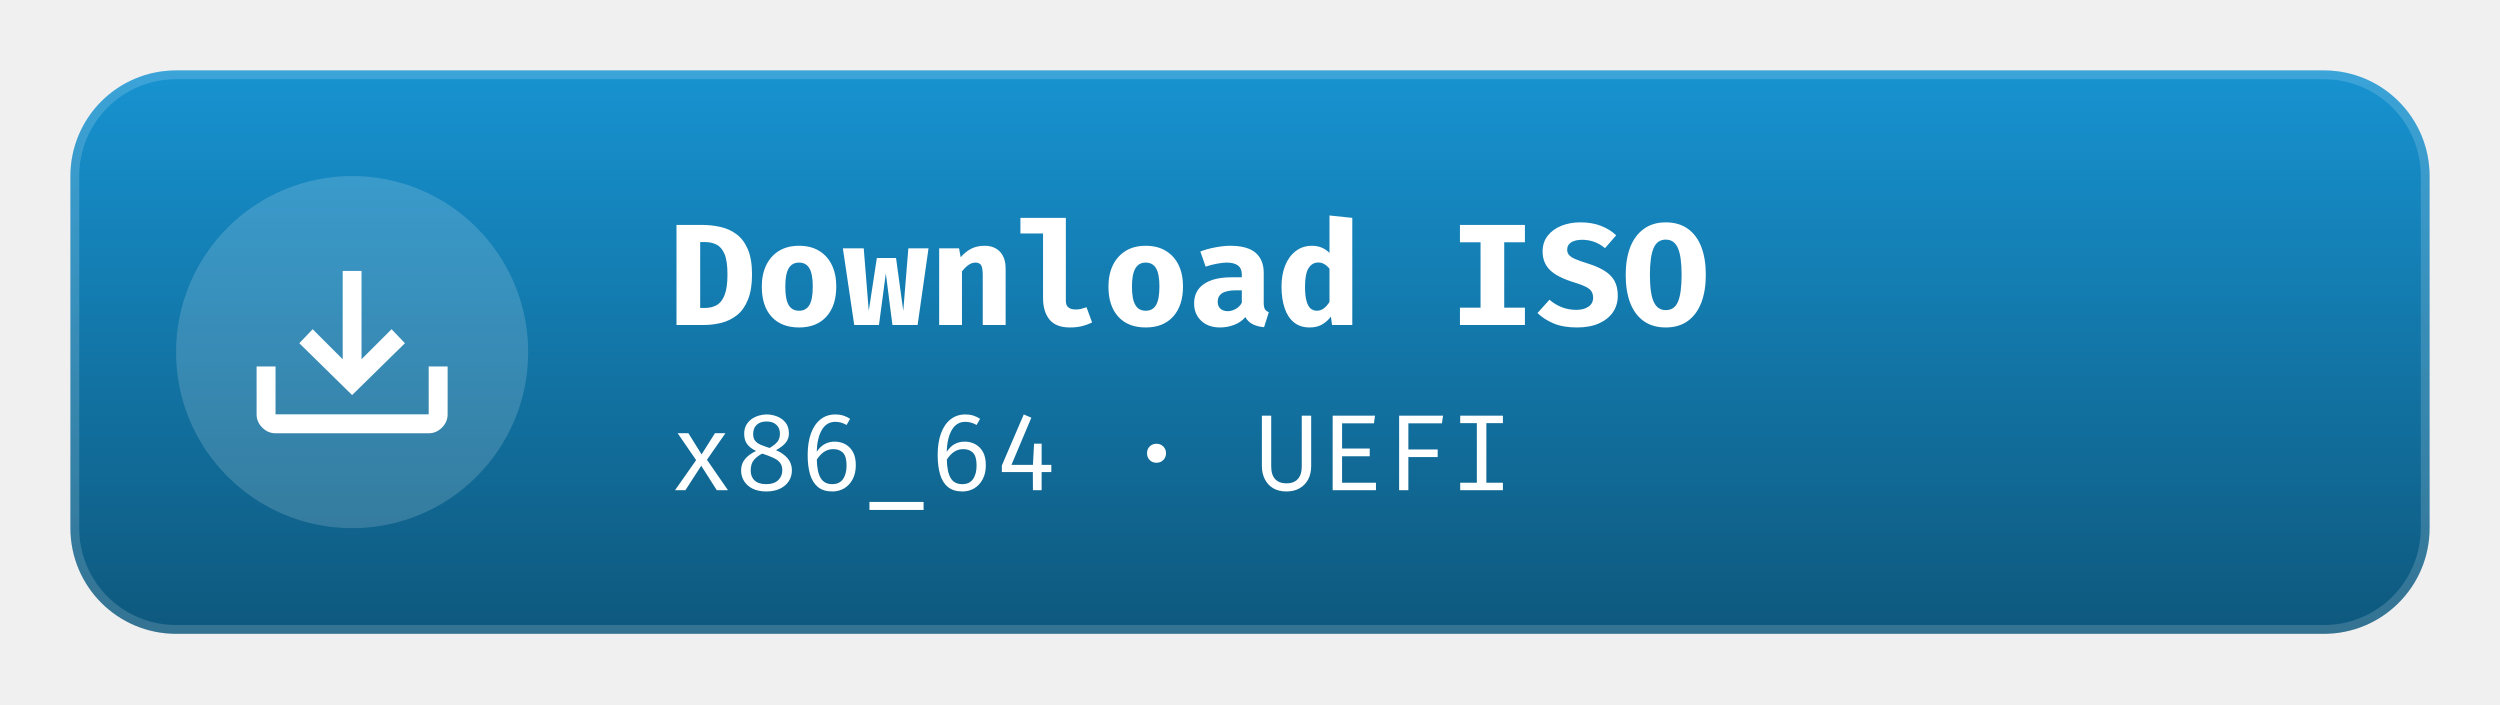
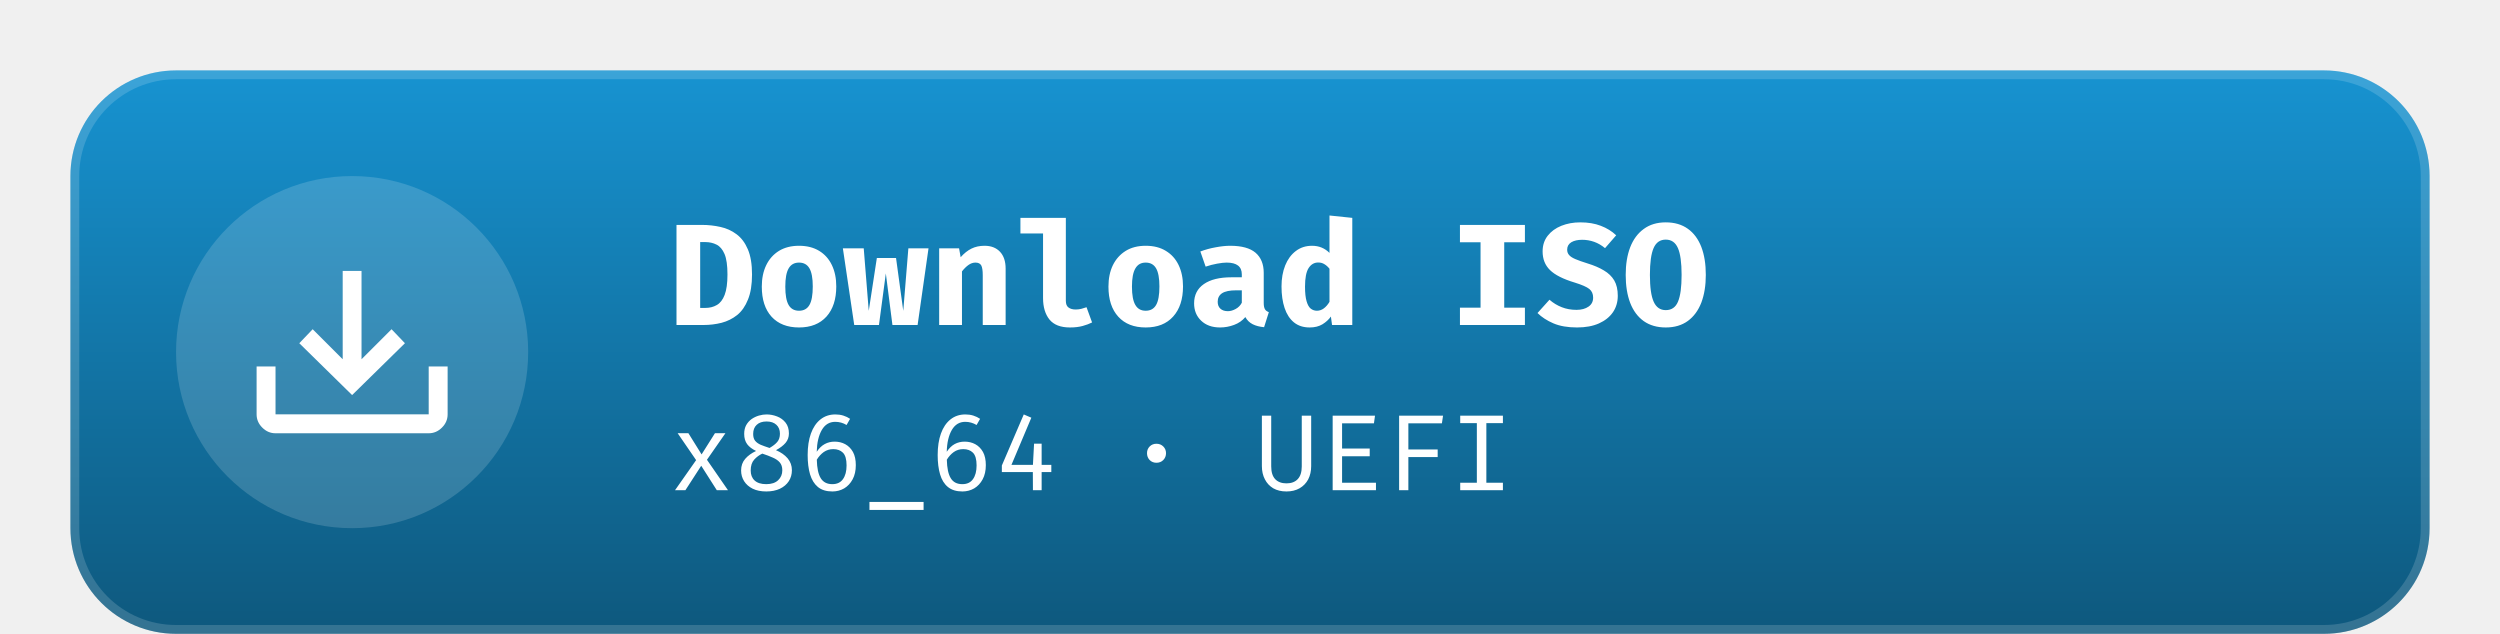
- <svg xmlns="http://www.w3.org/2000/svg" width="284" height="80" viewBox="0 0 284 80">
+ <svg xmlns="http://www.w3.org/2000/svg" width="284" height="72" viewBox="0 0 284 72">
  <g transform="translate(8 8)">
    <defs>
      <linearGradient id="fill" x1="0" y1="0" x2="0" y2="1">
        <stop offset="0" stop-color="#1793d1" />
        <stop offset="1" stop-color="#0e587d" />
      </linearGradient>
    </defs>
    <rect width="268" height="64" rx="12" fill="url(#fill)" />
    <rect x=".5" y=".5" width="267" height="63" rx="11.5" fill="none" stroke="#fff" stroke-opacity=".16" />
    <circle cx="32" cy="32" r="20" fill="#fff" fill-opacity=".16" />
    <path fill="#fff" d="M21.15 33.63H23.3V39.07H40.7V33.63H42.85V39.07Q42.85 39.94 42.2 40.58Q41.56 41.22 40.7 41.22H23.3Q22.44 41.22 21.8 40.58Q21.15 39.94 21.15 39.07ZM32 36.88 38 30.99 36.48 29.4 33.07 32.81V22.78H30.93V32.81L27.52 29.4L26 30.99Z" />
    <path fill="#fff" d="M77.43 23.18Q77.43 24.91 76.97 26.03Q76.52 27.16 75.74 27.79Q74.96 28.41 73.97 28.67Q72.98 28.92 71.92 28.92H68.85V17.55H71.73Q72.82 17.55 73.84 17.78Q74.86 18 75.67 18.61Q76.48 19.21 76.95 20.31Q77.43 21.42 77.43 23.18ZM74.64 23.18Q74.64 21.65 74.31 20.86Q73.97 20.07 73.4 19.79Q72.83 19.5 72.12 19.5H71.54V26.98H72.12Q72.87 26.98 73.43 26.65Q74 26.33 74.32 25.5Q74.64 24.67 74.64 23.18ZM82.77 19.92Q84.11 19.92 85.06 20.5Q86 21.07 86.5 22.11Q87 23.15 87 24.54Q87 26.72 85.89 27.96Q84.77 29.2 82.77 29.2Q80.77 29.2 79.65 27.98Q78.54 26.76 78.54 24.56Q78.54 23.17 79.04 22.13Q79.54 21.09 80.49 20.5Q81.44 19.92 82.77 19.92ZM82.77 21.83Q81.97 21.83 81.59 22.49Q81.21 23.14 81.21 24.56Q81.21 26 81.59 26.65Q81.97 27.3 82.77 27.3Q83.57 27.3 83.95 26.65Q84.33 26 84.33 24.54Q84.33 23.13 83.95 22.48Q83.57 21.83 82.77 21.83ZM96.24 28.92H93.38L92.63 23.06L91.85 28.92H89.04L87.75 20.21H90.12L90.69 27.31L91.61 21.31H93.79L94.61 27.31L95.19 20.21H97.48ZM98.69 28.92V20.21H100.95L101.13 21.22Q101.71 20.56 102.36 20.24Q103.01 19.92 103.84 19.92Q104.96 19.92 105.6 20.6Q106.24 21.28 106.24 22.52V28.92H103.64V23.27Q103.64 22.47 103.47 22.15Q103.29 21.83 102.81 21.83Q102.4 21.83 102.02 22.1Q101.65 22.36 101.28 22.83V28.92ZM113.08 16.75V26.18Q113.08 26.71 113.38 26.93Q113.68 27.16 114.2 27.16Q114.54 27.16 114.85 27.08Q115.16 27 115.43 26.9L116.06 28.63Q115.61 28.86 114.99 29.03Q114.37 29.2 113.54 29.2Q111.96 29.2 111.22 28.3Q110.49 27.39 110.49 25.86V18.52H107.92V16.75ZM122.15 19.92Q123.5 19.92 124.44 20.5Q125.39 21.07 125.89 22.11Q126.39 23.15 126.39 24.54Q126.39 26.72 125.27 27.96Q124.16 29.2 122.15 29.2Q120.15 29.2 119.04 27.98Q117.92 26.76 117.92 24.56Q117.92 23.17 118.42 22.13Q118.93 21.09 119.88 20.5Q120.82 19.92 122.15 19.92ZM122.15 21.83Q121.36 21.83 120.98 22.49Q120.59 23.14 120.59 24.56Q120.59 26 120.98 26.65Q121.36 27.3 122.15 27.3Q122.95 27.3 123.33 26.65Q123.71 26 123.71 24.54Q123.71 23.13 123.33 22.48Q122.95 21.83 122.15 21.83ZM135.56 26.41Q135.56 26.9 135.7 27.13Q135.83 27.35 136.14 27.46L135.6 29.17Q134.83 29.1 134.3 28.83Q133.77 28.56 133.47 28.02Q132.97 28.62 132.19 28.91Q131.41 29.2 130.6 29.2Q129.25 29.2 128.45 28.43Q127.65 27.67 127.65 26.46Q127.65 25.04 128.76 24.27Q129.87 23.5 131.89 23.5H133.07V23.17Q133.07 21.83 131.34 21.83Q130.93 21.83 130.27 21.95Q129.61 22.07 128.96 22.29L128.36 20.57Q129.2 20.25 130.12 20.09Q131.03 19.92 131.75 19.92Q133.7 19.92 134.63 20.71Q135.56 21.51 135.56 23ZM131.49 27.35Q131.91 27.35 132.37 27.1Q132.83 26.85 133.07 26.39V24.98H132.43Q131.34 24.98 130.83 25.31Q130.33 25.64 130.33 26.28Q130.33 26.78 130.63 27.06Q130.94 27.35 131.49 27.35ZM143.03 16.48 145.62 16.75V28.92H143.32L143.19 27.96Q142.83 28.47 142.23 28.84Q141.63 29.2 140.78 29.2Q139.7 29.2 138.99 28.62Q138.28 28.04 137.93 26.99Q137.58 25.94 137.58 24.54Q137.58 23.2 138 22.15Q138.42 21.11 139.2 20.52Q139.98 19.92 141.05 19.92Q142.22 19.92 143.03 20.73ZM141.75 21.82Q141.07 21.82 140.66 22.45Q140.25 23.09 140.25 24.56Q140.25 25.63 140.43 26.23Q140.6 26.82 140.9 27.06Q141.21 27.3 141.6 27.3Q142.03 27.3 142.39 27.03Q142.75 26.76 143.03 26.29V22.53Q142.76 22.19 142.45 22.01Q142.15 21.82 141.75 21.82ZM165.23 17.55V19.52H162.88V26.95H165.23V28.92H157.85V26.95H160.19V19.52H157.85V17.55ZM175.78 25.6Q175.78 26.66 175.23 27.47Q174.67 28.28 173.64 28.74Q172.61 29.2 171.15 29.2Q169.55 29.2 168.46 28.73Q167.37 28.26 166.66 27.56L168.02 26.05Q168.65 26.6 169.42 26.9Q170.18 27.2 171.09 27.2Q171.93 27.2 172.46 26.83Q172.98 26.47 172.98 25.81Q172.98 25.18 172.55 24.83Q172.11 24.48 170.92 24.11Q168.92 23.51 168.08 22.68Q167.24 21.86 167.24 20.56Q167.24 19.52 167.82 18.78Q168.4 18.04 169.37 17.65Q170.35 17.26 171.52 17.26Q172.85 17.26 173.85 17.65Q174.86 18.03 175.6 18.73L174.33 20.19Q173.76 19.71 173.09 19.47Q172.43 19.24 171.74 19.24Q170.97 19.24 170.5 19.52Q170.03 19.81 170.03 20.36Q170.03 20.72 170.24 20.96Q170.44 21.21 170.95 21.43Q171.46 21.65 172.36 21.93Q173.44 22.26 174.2 22.72Q174.97 23.17 175.38 23.86Q175.78 24.55 175.78 25.6ZM185.78 23.23Q185.78 25.03 185.27 26.38Q184.75 27.72 183.74 28.46Q182.72 29.2 181.23 29.2Q179.75 29.2 178.73 28.48Q177.71 27.75 177.19 26.41Q176.68 25.07 176.68 23.23Q176.68 21.42 177.19 20.09Q177.71 18.75 178.73 18.01Q179.75 17.26 181.23 17.26Q182.72 17.26 183.74 17.99Q184.75 18.71 185.27 20.05Q185.78 21.38 185.78 23.23ZM183.03 23.23Q183.03 21.13 182.61 20.18Q182.19 19.22 181.23 19.22Q180.27 19.22 179.85 20.18Q179.43 21.14 179.43 23.23Q179.43 25.33 179.86 26.28Q180.29 27.23 181.23 27.23Q182.22 27.23 182.62 26.27Q183.03 25.3 183.03 23.23Z" />
    <path fill="#fff" d="M69.86 47.69H68.68L71.08 44.27L68.98 41.21H70.2L71.7 43.62L73.22 41.21H74.41L72.31 44.23L74.7 47.69H73.43L71.66 44.91ZM81.62 41.24Q81.62 41.86 81.24 42.31Q80.86 42.76 80.15 43.14Q80.98 43.49 81.47 44.06Q81.96 44.64 81.96 45.42Q81.96 46.11 81.61 46.66Q81.25 47.21 80.6 47.52Q79.94 47.83 79.05 47.83Q78.15 47.83 77.51 47.52Q76.87 47.2 76.53 46.66Q76.19 46.12 76.19 45.44Q76.19 44.66 76.66 44.12Q77.12 43.59 77.89 43.23Q77.22 42.91 76.88 42.46Q76.54 42 76.54 41.29Q76.54 40.71 76.77 40.29Q77.01 39.87 77.39 39.6Q77.77 39.34 78.21 39.21Q78.66 39.08 79.08 39.08Q79.69 39.08 80.28 39.31Q80.86 39.53 81.24 40.01Q81.62 40.49 81.62 41.24ZM77.56 41.3Q77.56 41.79 77.78 42.07Q78.01 42.35 78.42 42.53Q78.84 42.7 79.42 42.89Q80.01 42.55 80.3 42.2Q80.6 41.85 80.6 41.27Q80.6 40.63 80.2 40.26Q79.8 39.88 79.08 39.88Q78.36 39.88 77.96 40.26Q77.56 40.63 77.56 41.3ZM80.87 45.43Q80.87 44.86 80.58 44.53Q80.3 44.2 79.78 43.98Q79.27 43.75 78.6 43.53Q78.08 43.77 77.68 44.21Q77.28 44.65 77.28 45.45Q77.28 46.17 77.72 46.58Q78.17 47 79.05 47Q79.93 47 80.4 46.55Q80.87 46.1 80.87 45.43ZM86.9 39.08Q87.38 39.08 87.8 39.21Q88.22 39.34 88.57 39.58L88.17 40.28Q87.58 39.92 86.88 39.92Q85.9 39.92 85.36 40.84Q84.82 41.77 84.78 43.32Q85.19 42.71 85.7 42.44Q86.2 42.17 86.82 42.17Q87.48 42.17 88.02 42.46Q88.57 42.76 88.9 43.35Q89.22 43.94 89.22 44.84Q89.22 45.78 88.86 46.45Q88.5 47.12 87.9 47.48Q87.29 47.83 86.56 47.83Q85.53 47.83 84.91 47.32Q84.3 46.81 84.02 45.88Q83.75 44.95 83.75 43.69Q83.75 42.28 84.12 41.25Q84.49 40.22 85.2 39.65Q85.91 39.08 86.9 39.08ZM86.66 43.02Q86.06 43.02 85.58 43.35Q85.11 43.69 84.79 44.22Q84.82 45.66 85.24 46.33Q85.66 47 86.55 47Q87.36 47 87.76 46.43Q88.17 45.86 88.17 44.87Q88.17 43.83 87.75 43.42Q87.34 43.02 86.66 43.02ZM90.77 49.93V49.02H96.92V49.93ZM101.67 39.08Q102.15 39.08 102.57 39.21Q102.98 39.34 103.34 39.58L102.94 40.28Q102.34 39.92 101.65 39.92Q100.67 39.92 100.13 40.84Q99.59 41.77 99.55 43.32Q99.96 42.71 100.46 42.44Q100.97 42.17 101.59 42.17Q102.25 42.17 102.79 42.46Q103.34 42.76 103.67 43.35Q103.99 43.94 103.99 44.84Q103.99 45.78 103.63 46.45Q103.27 47.12 102.67 47.48Q102.06 47.83 101.33 47.83Q100.3 47.83 99.68 47.32Q99.06 46.81 98.79 45.88Q98.52 44.95 98.52 43.69Q98.52 42.28 98.89 41.25Q99.26 40.22 99.97 39.65Q100.68 39.08 101.67 39.08ZM101.43 43.02Q100.82 43.02 100.35 43.35Q99.88 43.69 99.56 44.22Q99.59 45.66 100.01 46.33Q100.42 47 101.32 47Q102.13 47 102.53 46.43Q102.94 45.86 102.94 44.87Q102.94 43.83 102.52 43.42Q102.11 43.02 101.43 43.02ZM110.33 42.4V44.81H111.43V45.63H110.33V47.69H109.34L109.33 45.63H105.81V44.88L108.3 39.08L109.16 39.45L106.9 44.81H109.34L109.47 42.4ZM122.3 43.48Q122.3 43.03 122.6 42.72Q122.91 42.41 123.37 42.41Q123.84 42.41 124.15 42.72Q124.46 43.03 124.46 43.48Q124.46 43.94 124.15 44.26Q123.84 44.57 123.37 44.57Q122.91 44.57 122.6 44.26Q122.3 43.94 122.3 43.48ZM140.95 39.22V44.95Q140.95 45.8 140.61 46.46Q140.26 47.11 139.63 47.47Q139 47.83 138.14 47.83Q137.27 47.83 136.64 47.47Q136.02 47.1 135.69 46.45Q135.35 45.8 135.35 44.95V39.22H136.41V44.98Q136.41 45.95 136.86 46.43Q137.32 46.91 138.14 46.91Q138.97 46.91 139.42 46.43Q139.88 45.95 139.88 44.98V39.22ZM144.46 40.09V42.95H147.6V43.83H144.46V46.84H148.31V47.69H143.39V39.22H148.2L148.08 40.09ZM151.99 40.09V43.06H155.32V43.92H151.99V47.69H150.94V39.22H155.93L155.8 40.09ZM162.73 39.22V40.07H160.85V46.84H162.73V47.69H157.88V46.84H159.77V40.07H157.88V39.22Z" />
  </g>
</svg>
